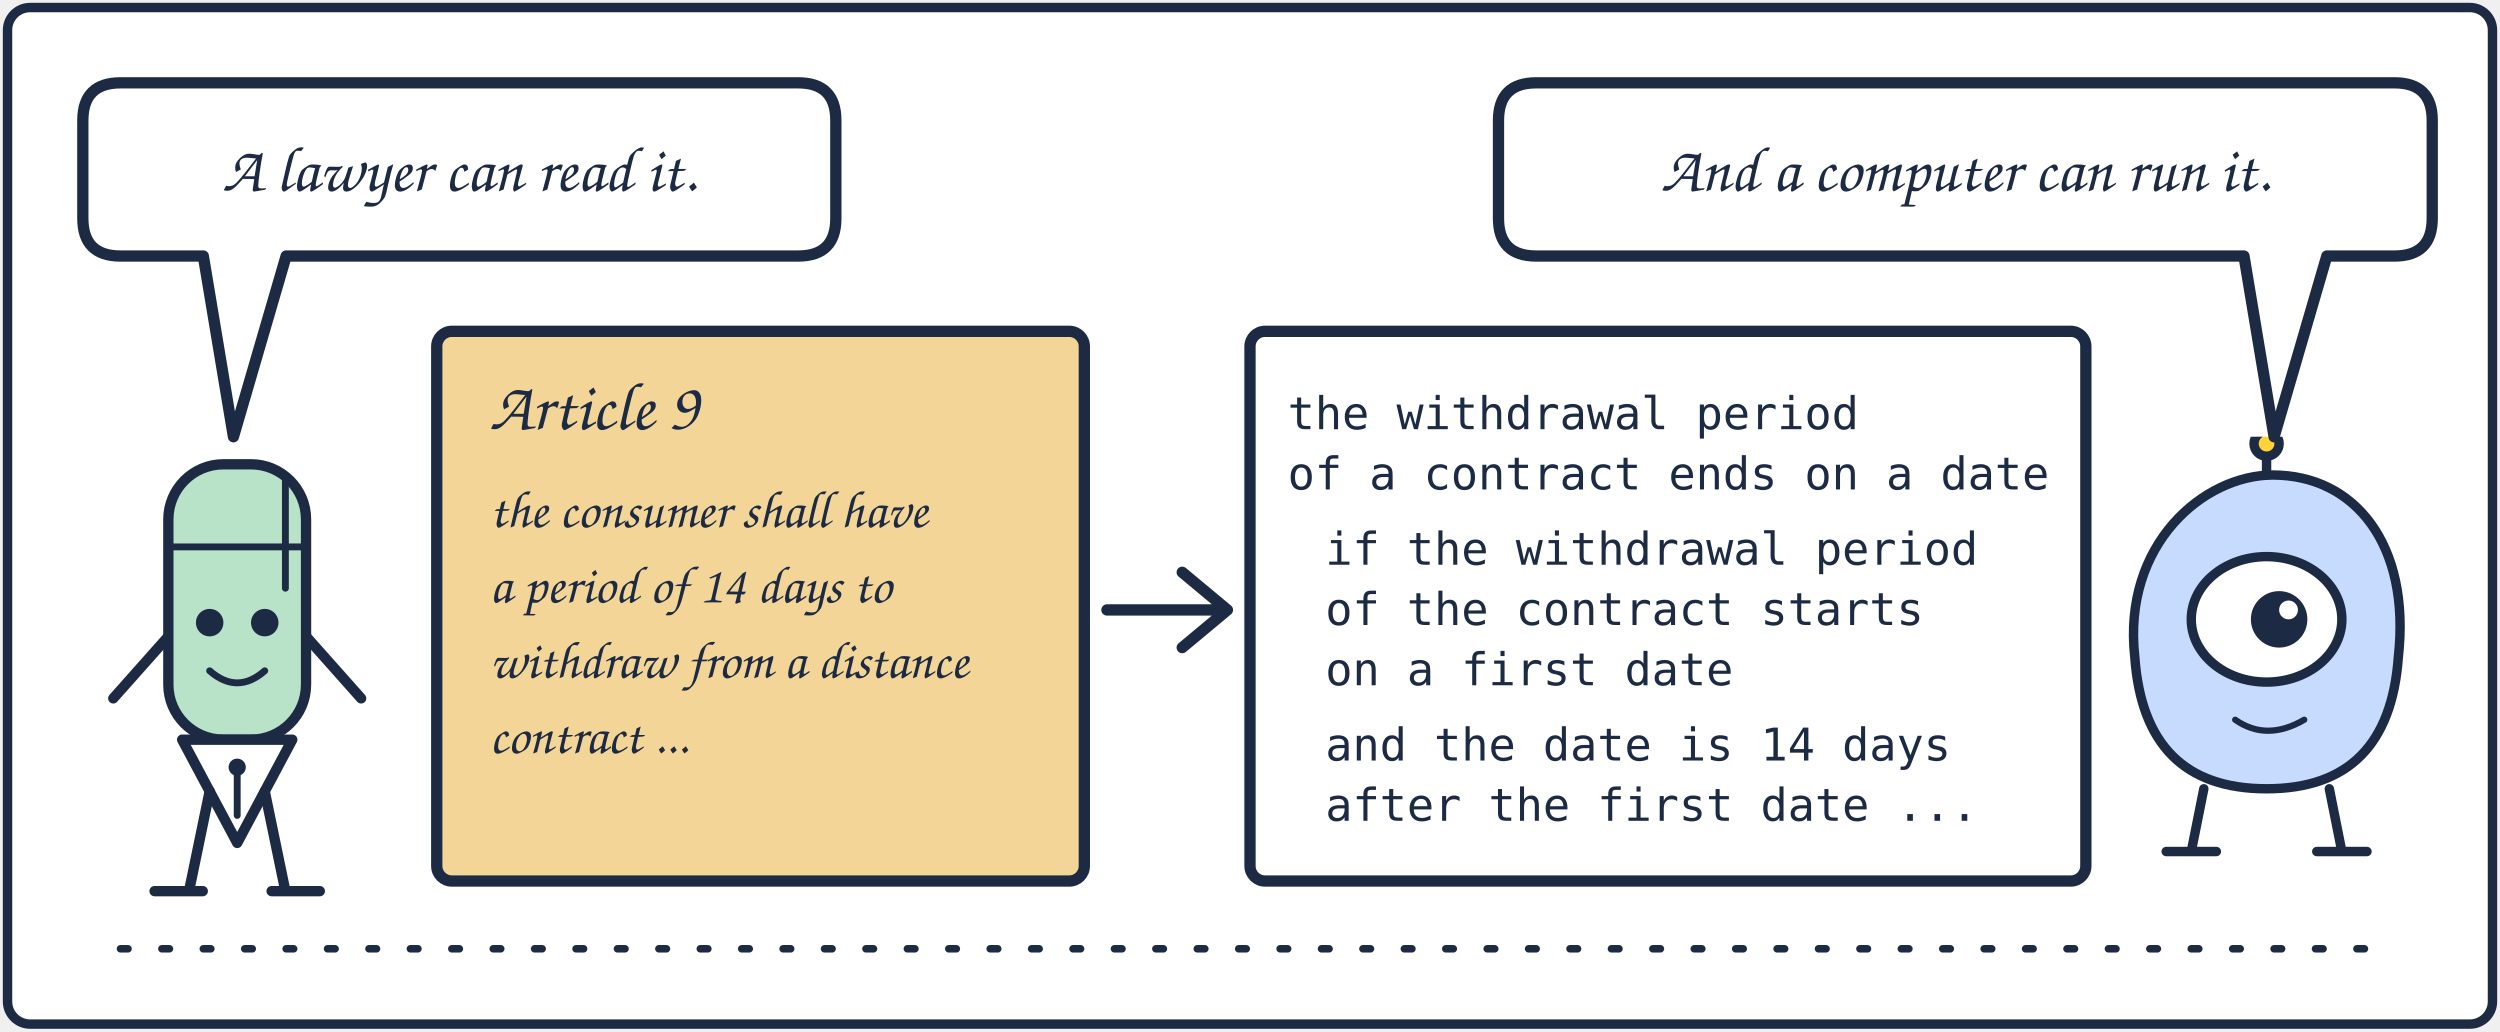
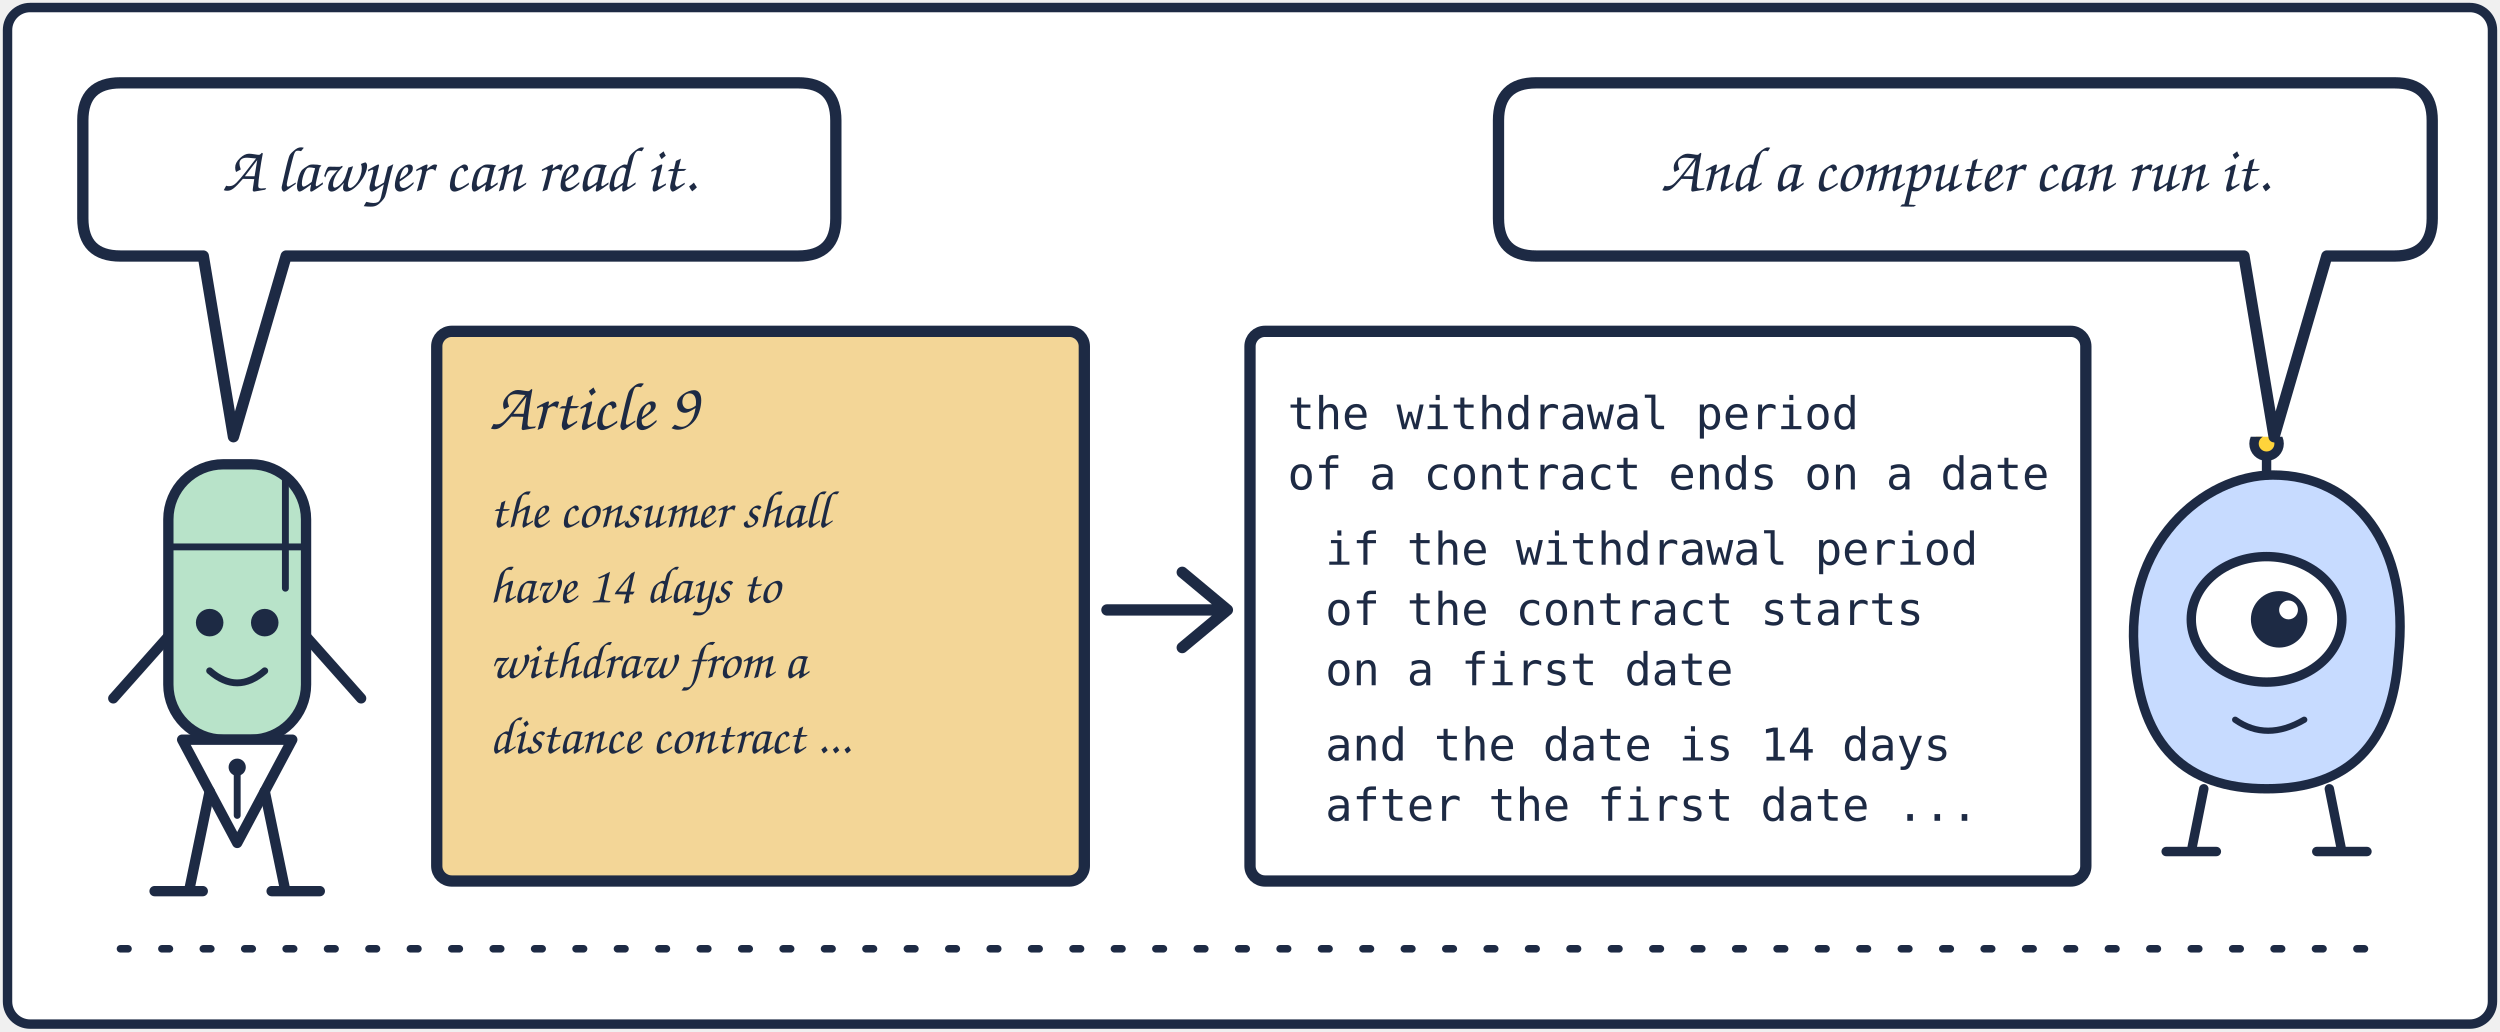
<svg xmlns="http://www.w3.org/2000/svg" viewBox="-12 -12 664 274" width="664" height="274" role="img">
  <style>
  .ln { fill: none; stroke: #1d2a44; stroke-width: 3; stroke-linecap: round; stroke-linejoin: round; }
  .thin { stroke-width: 2; }
  .inkf { fill: #1d2a44; }
  .paperf { fill: #ffffff; stroke: #1d2a44; stroke-width: 3; stroke-linejoin: round; }
  .skyf { fill: #c7dbff; stroke: #1d2a44; stroke-width: 3; stroke-linejoin: round; }
  .hif { fill: #ffd43b; stroke: #1d2a44; stroke-width: 3; stroke-linejoin: round; }
  .okl { fill: none; stroke: #16a34a; stroke-width: 4; stroke-linejoin: round; }
  .nol { fill: none; stroke: #dc2626; stroke-width: 4; stroke-linejoin: round; }
  .hand { font-family: "Patrick Hand", "Comic Neue", "Comic Sans MS", "Chalkboard SE", cursive; fill: #1d2a44; }
  .handok { font-family: "Patrick Hand", "Comic Neue", "Comic Sans MS", "Chalkboard SE", cursive; fill: #16a34a; }
  .handno { font-family: "Patrick Hand", "Comic Neue", "Comic Sans MS", "Chalkboard SE", cursive; fill: #dc2626; }
  .mono { font-family: "JetBrains Mono", Menlo, Consolas, monospace; fill: #1d2a44; }
</style>
  <defs>
    <symbol id="mind" viewBox="0 0 120 140">
      <path class="skyf" d="M18 70 C14 34 40 12 62 12 C88 12 106 34 102 70 C100 98 86 112 60 112 C34 112 20 98 18 70 Z" />
      <ellipse class="paperf" cx="60" cy="58" rx="24" ry="20" />
      <g class="blink">
        <circle class="inkf" cx="64" cy="58" r="9" />
        <circle fill="#ffffff" cx="67" cy="55" r="3" />
      </g>
      <path class="ln thin" d="M50 90 Q60 97 72 90" />
      <path class="ln" d="M40 112 L36 132 M80 112 L84 132 M28 132 L44 132 M76 132 L92 132" />
      <path class="ln" d="M60 12 L60 2" />
      <circle class="hif" cx="60" cy="2" r="4" />
    </symbol>
    <symbol id="checker" viewBox="0 0 120 140">
      <rect fill="#f3d697" stroke="#1d2a44" stroke-width="3" stroke-linejoin="round" x="28" y="30" width="64" height="82" rx="6" />
      <path class="ln thin" d="M38 48 L82 48 M38 60 L82 60 M38 72 L70 72" />
      <circle class="paperf" cx="48" cy="20" r="0" />
      <circle class="inkf" cx="50" cy="40" r="0" />
      <path class="ln" d="M44 112 L40 132 M76 112 L80 132 M32 132 L48 132 M72 132 L88 132" />
      <circle class="inkf" cx="48" cy="88" r="4" />
      <circle class="inkf" cx="72" cy="88" r="4" />
      <path class="ln thin" d="M50 102 L70 102" />
      <path class="ln" d="M44 80 L54 78 M66 78 L76 80" />
    </symbol>
    <symbol id="chatty" viewBox="0 0 140 140">
      <path class="paperf" d="M20 30 Q20 12 40 12 L100 12 Q120 12 120 30 L120 80 Q120 98 100 98 L56 98 L34 122 L38 98 Q20 98 20 80 Z" />
      <circle class="inkf" cx="52" cy="48" r="6" />
      <circle class="inkf" cx="88" cy="48" r="6" />
      <path class="ln" d="M46 70 Q70 88 94 70" />
      <path class="ln thin" d="M124 22 L134 14 M126 40 L138 40 M124 58 L134 66" />
    </symbol>
    <symbol id="quill" viewBox="0 0 120 140">
      <path class="ln" d="M40 58 L24 76 M80 58 L96 76" />
      <rect fill="#b8e3c9" stroke="#1d2a44" stroke-width="3" stroke-linejoin="round" x="40" y="8" width="40" height="80" rx="16" />
      <path class="ln thin" d="M40 32 L80 32 M74 12 L74 44" />
      <circle class="inkf" cx="52" cy="54" r="4" />
      <circle class="inkf" cx="68" cy="54" r="4" />
      <path class="ln thin" d="M52 68 Q60 75 68 68" />
      <path class="paperf" d="M44 88 L76 88 L60 118 Z" />
      <path class="ln thin" d="M60 96 L60 110" />
      <circle class="inkf" cx="60" cy="96" r="2.5" />
      <path class="ln" d="M52 103 L46 132 M68 103 L74 132 M36 132 L50 132 M70 132 L84 132" />
    </symbol>
  </defs>
  <rect x="-10" y="-10" width="660" height="270" rx="6" fill="#ffffff" stroke="#1d2a44" stroke-width="2.5" />
  <path class="ln thin" d="M20 240 L620 240" stroke-dasharray="2 9" />
  <use href="#quill" x="-4" y="104" width="110" height="128" />
  <rect fill="#f3d697" stroke="#1d2a44" stroke-width="3" stroke-linejoin="round" x="104" y="76" width="172" height="146" rx="4" />
  <text class="hand" x="118" y="102" font-size="18">Article 9</text>
-   <text class="hand" x="118" y="128" font-size="14">the consumer shall have</text>
-   <text class="hand" x="118" y="148" font-size="14">a period of 14 days to</text>
-   <text class="hand" x="118" y="168" font-size="14">withdraw from a distance</text>
-   <text class="hand" x="118" y="188" font-size="14">contract ...</text>
+   <text class="hand" x="118" y="128" font-size="14">the consumer shall</text>
+   <text class="hand" x="118" y="148" font-size="14">have 14 days to</text>
+   <text class="hand" x="118" y="168" font-size="14">withdraw from a</text>
+   <text class="hand" x="118" y="188" font-size="14">distance contract ...</text>
  <path class="ln" d="M282 150 L314 150 M302 140 L314 150 L302 160" />
  <rect class="paperf" x="320" y="76" width="222" height="146" rx="4" />
  <text class="mono" x="330" y="102" font-size="12">the withdrawal period</text>
  <text class="mono" x="330" y="118" font-size="12">of a contract ends on a date</text>
  <text class="mono" x="340" y="138" font-size="12">if the withdrawal period</text>
  <text class="mono" x="340" y="154" font-size="12">of the contract starts</text>
  <text class="mono" x="340" y="170" font-size="12">on a first date</text>
  <text class="mono" x="340" y="190" font-size="12">and the date is 14 days</text>
  <text class="mono" x="340" y="206" font-size="12">after the first date ...</text>
  <use href="#mind" x="540" y="104" width="100" height="117" />
  <path class="paperf" d="M20 10 L200 10 Q210 10 210 20 L210 46 Q210 56 200 56 L64 56 L50 104 L42 56 L20 56 Q10 56 10 46 L10 20 Q10 10 20 10 Z" />
  <text class="hand" x="110" y="38.667" font-size="17" text-anchor="middle">A lawyer can read it.</text>
  <path class="paperf" d="M396 10 L624 10 Q634 10 634 20 L634 46 Q634 56 624 56 L606 56 L592 104 L584 56 L396 56 Q386 56 386 46 L386 20 Q386 10 396 10 Z" />
  <text class="hand" x="510" y="38.667" font-size="17" text-anchor="middle">And a computer can run it.</text>
</svg>
